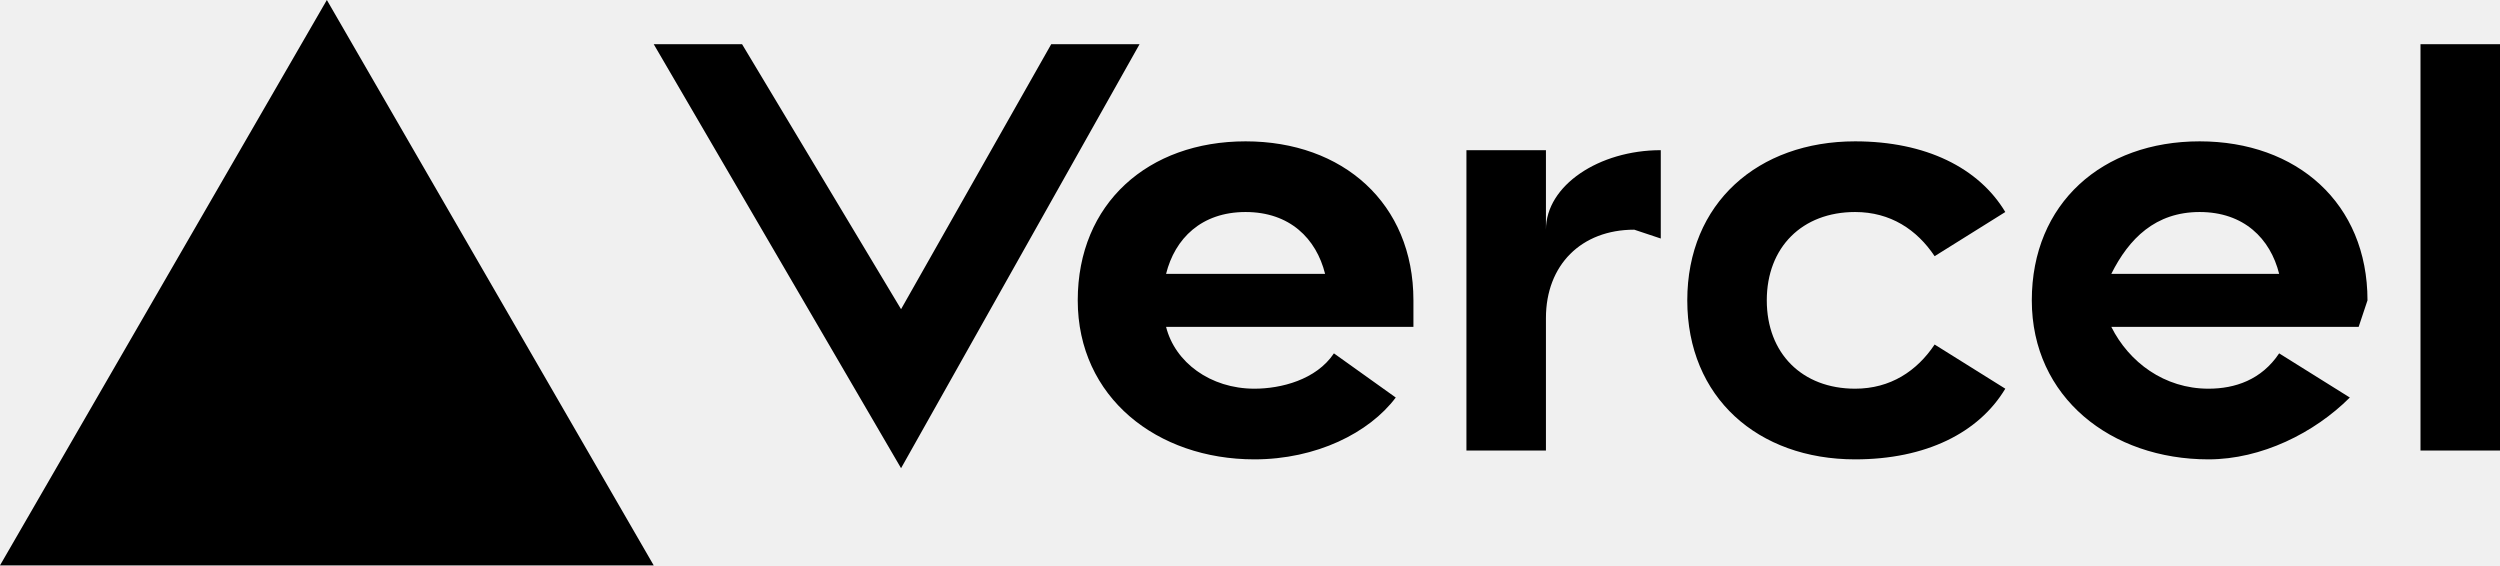
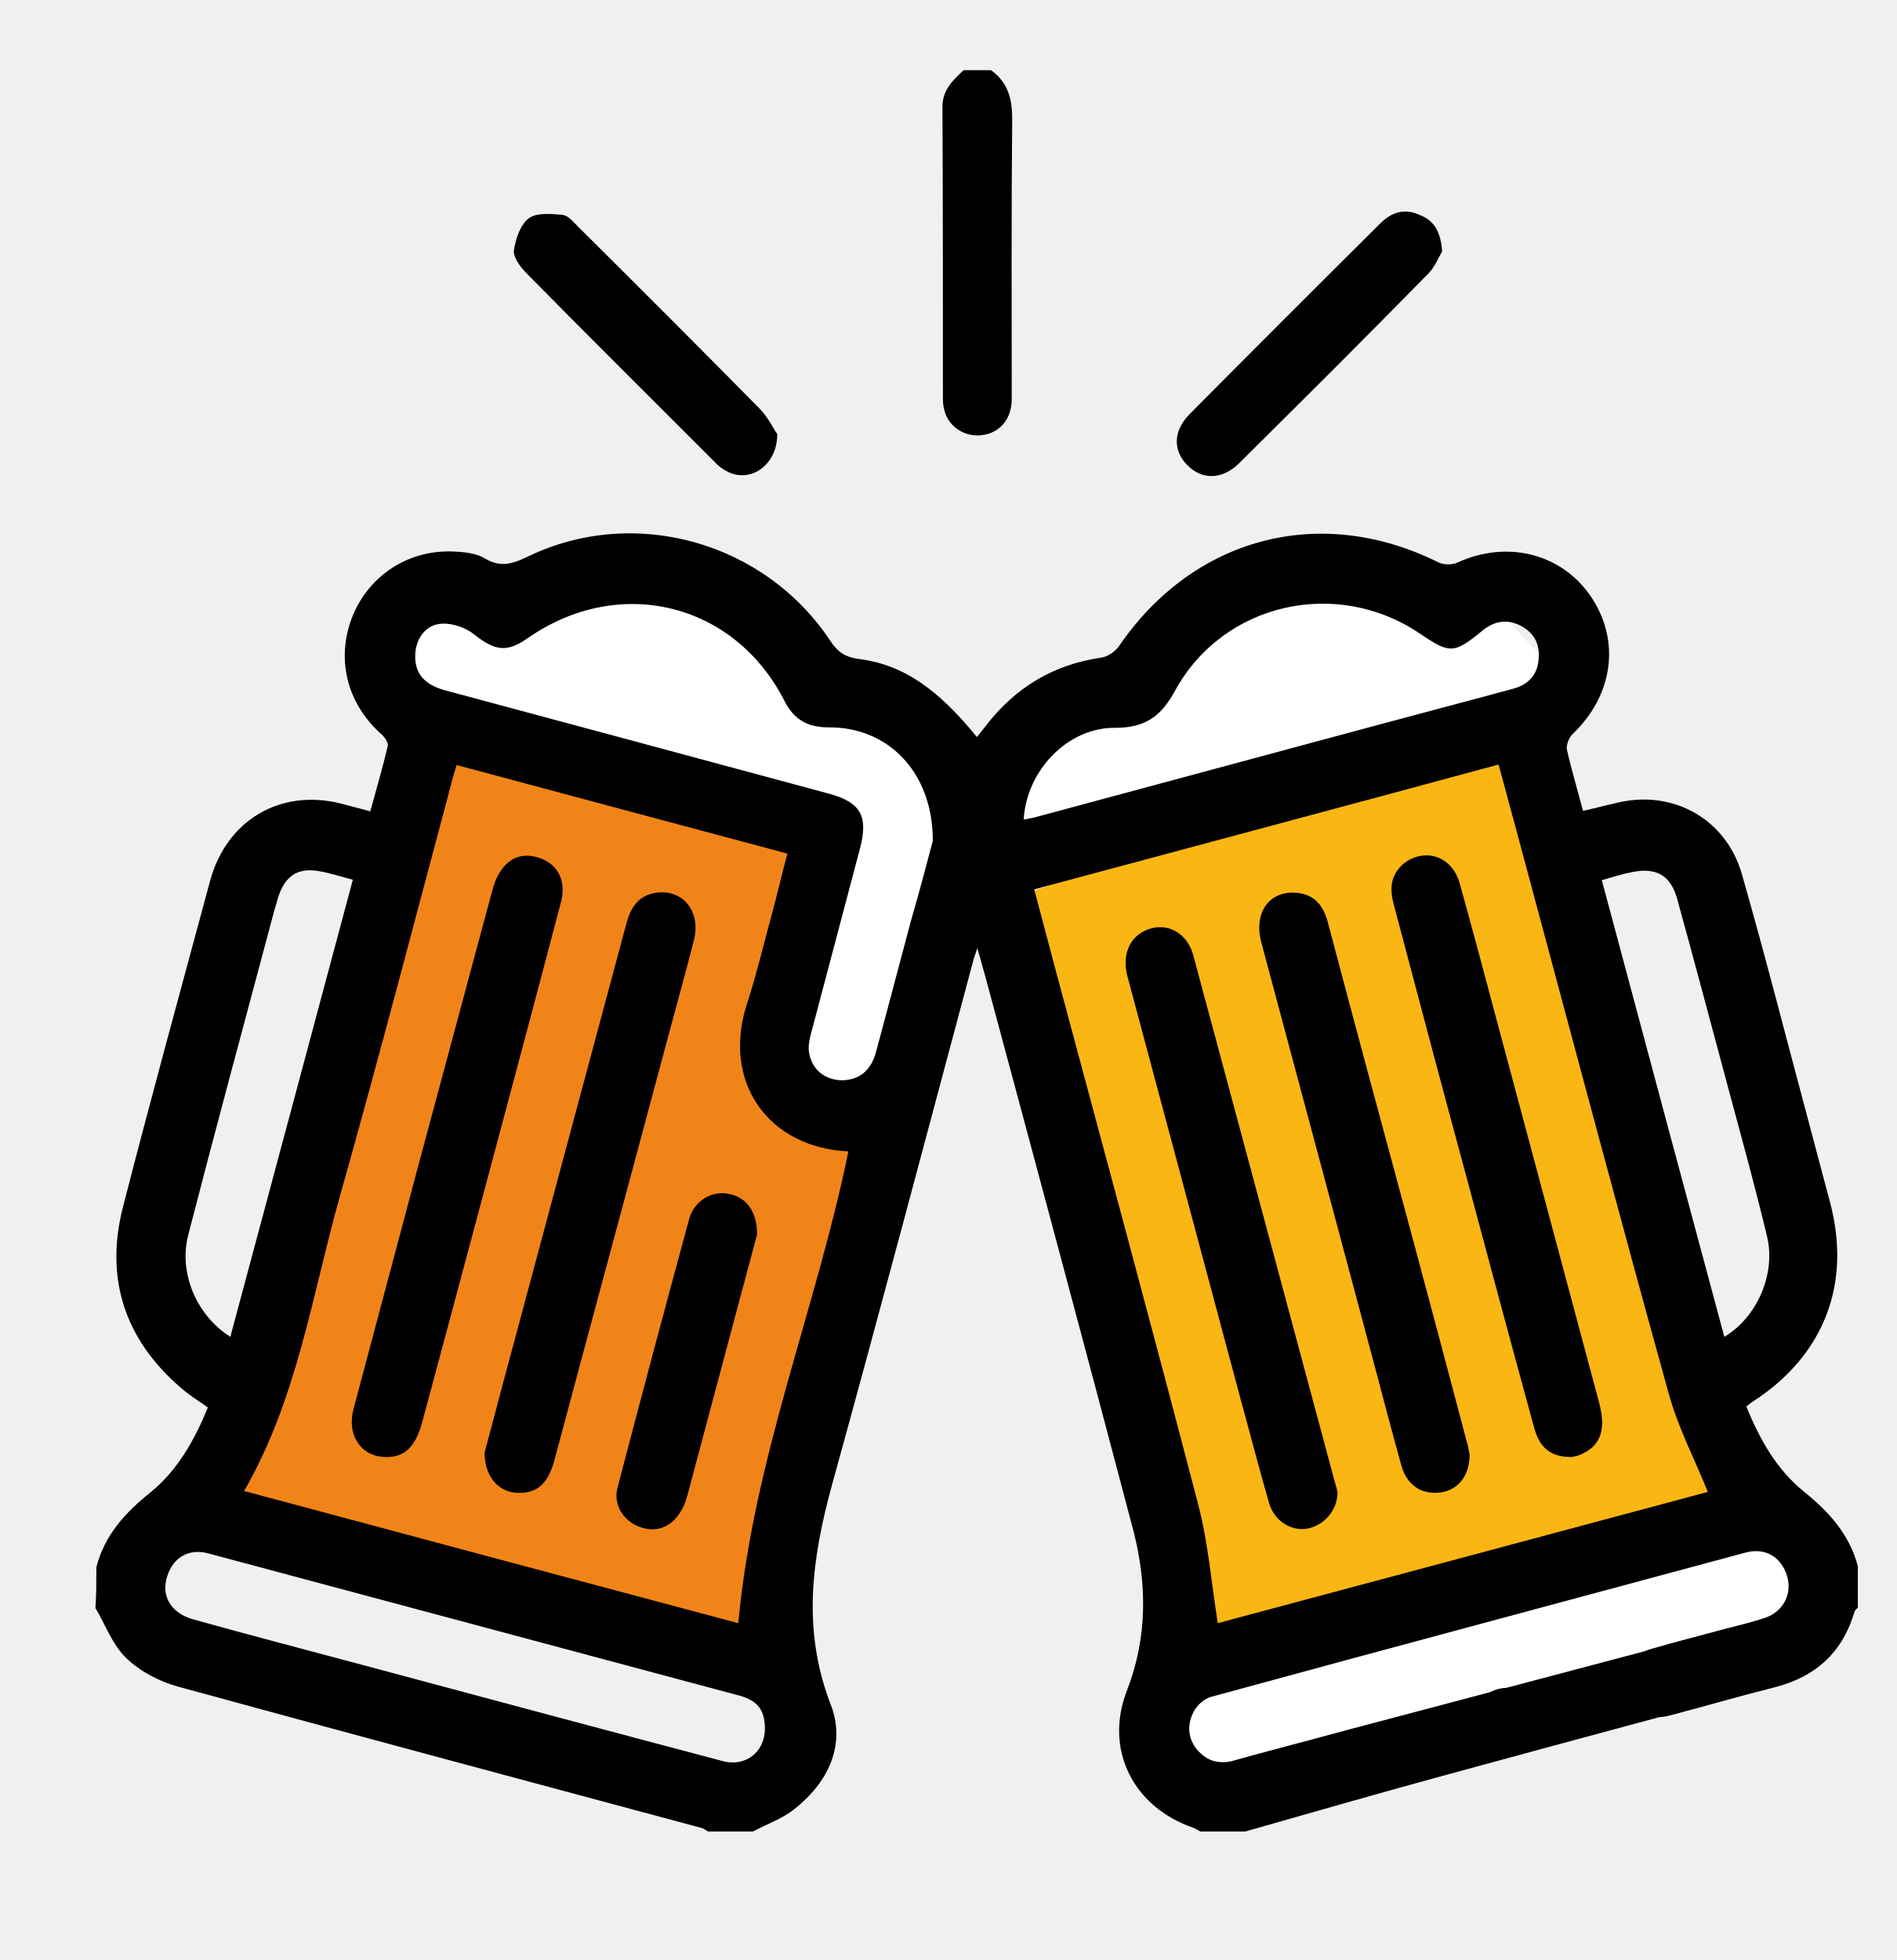
- <svg xmlns="http://www.w3.org/2000/svg" fill="none" viewBox="0 0 283 64">
-   <path fill="black" d="M141 16c-11 0-19 7-19 18s9 18 20 18c7 0 13-3 16-7l-7-5c-2 3-6 4-9 4-5 0-9-3-10-7h28v-3c0-11-8-18-19-18zm-9 15c1-4 4-7 9-7s8 3 9 7h-18zm117-15c-11 0-19 7-19 18s9 18 20 18c6 0 12-3 16-7l-8-5c-2 3-5 4-8 4-5 0-9-3-11-7h28l1-3c0-11-8-18-19-18zm-10 15c2-4 5-7 10-7s8 3 9 7h-19zm-39 3c0 6 4 10 10 10 4 0 7-2 9-5l8 5c-3 5-9 8-17 8-11 0-19-7-19-18s8-18 19-18c8 0 14 3 17 8l-8 5c-2-3-5-5-9-5-6 0-10 4-10 10zm83-29v46h-9V5h9zM37 0l37 64H0L37 0zm92 5-27 48L74 5h10l18 30 17-30h10zm59 12v10l-3-1c-6 0-10 4-10 10v15h-9V17h9v9c0-5 6-9 13-9z" />
+ <svg xmlns="http://www.w3.org/2000/svg" version="1.1" id="Layer_1" x="0px" y="0px" viewBox="0 0 413.4 427.1" style="enable-background:new 0 0 413.4 427.1;" xml:space="preserve">
+   <style type="text/css">
+ 	.st0{fill:#FFFFFF;}
+ 	.st1{fill:#F18419;}
+ 	.st2{fill:#FAB613;}
+ </style>
+   <path class="st0" d="M226,160.1c3.6-4,6.2-6.4,7.1-7.1c0.7-0.6,3.2-2.7,7.6-5.7c6.5-4.4,7.3-4,11.8-7.1c7.1-4.9,5.9-6.4,11.4-9.5  c4.3-2.3,8.2-3.2,13.3-4.3c2.8-0.6,6.1-1.3,10.4-1.4c5.7-0.2,10.1-0.3,14.7,1.9c4.4,2.1,4.5,4.3,8.5,5.2c1.7,0.4,3,0.3,9-0.9  c9.2-1.9,13.8-2.8,13.7-3.3c-0.1-0.6-5.4-1.5-6.6,0.5c-2.4,3.7,9.7,17.3,13.3,15.6c0.9-0.4,1.1-1.8,1.4-3.8c0.6-4.1-0.8-8.1-1.4-8  c-1.2,0.1,3.5,13.6-2.8,21.3c-3,3.6-5.7,2.8-24.1,6.6c-15,3.1-24.4,6-27.9,7.1c-6.3,2-5.4,2-12.3,4.3c-14.3,4.7-16.5,4.1-32.7,8.5  c-15.8,4.4-22,7.3-24.6,4.3c-1.7-1.9-0.8-5.2,0-8.5C217,170.3,220,166.9,226,160.1z" />
+   <path class="st0" d="M86.8,130.3c3.7-2.7,7,0.5,15.1,0c2.5-0.2,1.8-0.4,13.3-3.3c7.2-1.8,10.8-2.7,13.3-2.8  c2.7-0.2,6.5,0.4,14.2,1.4c9.8,1.4,11.4,2,12.3,2.4c1.8,0.8,4.5,2.9,9.9,7.1c6.5,5,8.5,7.1,9.5,8c3.6,3.8,2.7,3.8,5.2,6.2  c4.1,3.8,6.3,3.5,15.6,9c2.8,1.7,4.3,2.5,5.7,3.8c3.9,3.4,5.6,7.3,6.6,9.5c1.2,2.7,3.1,6.9,2.8,12.3c-0.2,3.2-1,5.9-2.4,9.9  c-0.9,2.8-1.7,4.7-2.4,6.2c-1.7,4.1-2.5,6.7-5.2,15.1c-8.3,26.1-9.7,29.5-9,29.8c0.8,0.4,4.1-4.2,3.3-5.2c-0.9-1.1-6.2,4.2-13.3,3.3  c-4.2-0.5-7-2.9-7.7-3.6c-5.5-5.1-4.7-13.1-4.6-13.9c0.4-3.5,1.6-3.7,2.8-9.9c0.6-3.1,0.8-5.7,0.9-7.1c0.3-4.9-0.3-5.3,0-10.4  c0.2-4.5,0.7-4.8,0.5-7.6c-0.1-1.6-0.4-4.3-1.9-7.1c-2.6-5-7.3-7-8.5-7.6c-2.6-1.1-3.7-0.8-9.5-1.4c-7-0.7-12.4-1.8-19.9-3.3  c-4-0.8-6-1.2-8.5-1.9c-11.6-3.1-11.9-5.6-24.1-9.5c-3.2-1-6.4-1.9-10.4-4.3c-1.4-0.8-4-2.4-6.6-5.2c-2.5-2.6-4.1-4.2-4.3-6.6  c-0.2-1.9,0.8-3.7,2.8-7.1C84.6,132.9,85.6,131.2,86.8,130.3z" />
+   <path class="st0" d="M257.1,387.6c21,23.1,109.7-30.5,131.9-32.7c1-0.1,5.2-0.4,6.2-2.8c0.7-1.8-0.9-3.7-5.8-10.5  c-5.5-7.7-5.8-8.8-7.6-9.5c-4-1.6-7.9,1.2-13.4,3.8c-5.6,2.7-4.3,1.1-29,7c-10.2,2.5-17.8,4.5-24.6,6.4c-21.7,5.9-18.8,5.8-29.4,8.4  c-21,5.2-27.7,4.2-31,9.9C251.3,372.9,252.1,382.2,257.1,387.6z" />
+   <g>
+     <path class="st1" d="M96.2,159C59.6,275.6,44,323.6,41.7,328.2c0,0.1-0.1,0.2-0.1,0.3c-1.1,8,106.9,27.1,124.4,32.1   c0.1,0,0.2,0,0.3,0.1c9.6,0.9,16.1-82.1,23.6-106.3c0.5-1.5,1.5-4.7,0-7.5c-2.8-5-10.8-2.2-16.1-7.5c-2.6-2.6-3.1-6-4-12.6   c-0.6-4.5-1.7-12.1,1.1-20.7c3.2-9.5,8.1-10.9,8-18.4c0-1,0-6.4-3.4-10.3c-5.4-6.3-16.1-5.4-19.5-5.2C145,172.8,127,170.8,96.2,159   z" />
+     <path class="st2" d="M222,195.2c30.8,116.5,42.8,164.7,42.6,169.1c0,0.1,0,0.2,0.1,0.3c2,4.4,52.8-14.6,111.9-38.4   c-11.8-54.9-19.6-79.9-24.7-92.5c-3.1-7.6-8.1-18.1-11-33.8c-1.2-6.4-2.8-12.7-3.9-19.1c0,0-2.1-11.8-7-19.9   c-0.1-0.2-0.2-0.4-0.3-0.5c-1-1.5-3.7-5.1-8.5-6.3c-8.6-2.1-22.3,7.4-22.3,7.4C288.7,169,268.1,179.9,222,195.2z" />
+     <path d="M21,341.5c1.8-7,6.3-11.9,11.8-16.3c5.9-4.8,9.6-11.4,12.5-18.5c-2.1-1.5-4.1-2.7-5.9-4.3c-12.2-10.5-16.6-23.8-12.6-39.4   c6.1-23.7,12.6-47.4,19-71.1c3.6-13.2,15.3-20.1,28.5-16.8c2,0.5,4.1,1.1,6.4,1.7c1.3-4.8,2.7-9.5,3.8-14.2   c0.2-0.8-0.8-2.2-1.7-2.9c-7.4-6.8-9.6-16.5-5.9-25.6c3.7-8.9,12.4-14.5,22.3-13.9c2.2,0.1,4.7,0.4,6.5,1.5   c3.5,2.1,6.2,1.1,9.5-0.5c23.2-11.1,51.5-3.1,65.8,18.5c1.6,2.4,3.2,3.5,6.2,3.9c9.5,1.2,17.1,6.4,25.7,17c0.7-0.9,1.4-1.7,2-2.5   c6.4-8.3,14.7-13.3,25.1-14.8c1.4-0.2,3-1.3,3.8-2.4c16.3-23.9,44-31.2,69.8-18.3c1.1,0.5,2.9,0.5,4,0c10.9-5,22.8-2,29.2,7.5   c6.4,9.6,4.8,21.4-4.1,29.9c-0.8,0.8-1.4,2.4-1.2,3.4c1,4.4,2.3,8.7,3.5,13.3c2.7-0.6,5.3-1.3,8-1.9c11.9-2.6,23.2,3.8,26.6,15.6   c5.2,18.1,9.8,36.3,14.7,54.5c1.5,5.8,3.1,11.6,4.6,17.3c4.6,17.7-1.4,33.1-16.7,43.1c-0.5,0.3-1,0.7-1.6,1.2   c2.9,7.1,6.5,13.6,12.5,18.5c5.5,4.4,10,9.4,11.8,16.3c0,3,0,6,0,9c-0.2,0.3-0.6,0.5-0.7,0.8c-2.6,9-8.5,14.3-17.5,16.6   c-7.6,1.9-15.1,4.1-22.7,6.1c-4.9,1.3-9-0.7-10.1-5c-1.2-4.4,1.1-8.1,6-9.5c5.5-1.6,11.1-3,16.6-4.5c2.8-0.7,5.6-1.4,8.3-2.3   c3.9-1.4,5.8-5.2,4.7-9c-1.3-4.3-4.8-6.3-9-5.2c-38.9,10.5-77.9,20.9-116.7,31.5c-1.4,0.4-2.9,1.8-3.6,3.1   c-1.5,2.8-1.4,5.8,0.7,8.4c1,1.1,2.1,1.9,3.2,2.3c2.3,0.8,4.4,0.2,5.3-0.1c3.8-1.1,12.7-3.4,24.5-6.6c22.2-5.9,44.3-11.7,66.5-17.6   c-2.6,0.7-3.3,1.7-3.5,2.3c-1.3,4,10.1,10.7,10.6,11c-2.6,0.7-53.6,14.4-69.4,18.9c-1.6,0.5-3.2,0.9-3.2,0.9   c-7.8,2.2-15.7,4.5-23.5,6.7c-3.2,0-6.5,0-9.8,0c-0.5-0.3-1-0.6-1.5-0.8c-13.1-4.5-19.5-17-14.5-29.9c4.5-11.6,4.4-23.2,1.4-34.9   c-10.6-40.2-21.4-80.4-32.2-120.5c-0.5-1.8-1-3.6-1.8-6.4c-0.5,1.6-0.7,2-0.8,2.4c-10.2,38.1-20.3,76.3-30.8,114.3   c-4.4,16-6.7,31.6-0.4,48c3.5,8.9-0.5,17.2-8.1,23.1c-2.6,2-5.8,3.1-8.8,4.7c-3.2,0-6.5,0-9.8,0c-0.5-0.3-1-0.7-1.5-0.8   c-38-10.2-76.1-20.4-114.1-30.8c-4-1.1-8.2-3.3-11.2-6.2c-3-2.9-4.5-7.2-6.7-10.9C21,347.5,21,344.5,21,341.5z M225.4,193.8   c1.5,5.8,3,11.2,4.4,16.6c10.5,39.1,21.1,78.2,31.3,117.3c2.2,8.4,2.9,17.1,4.3,26c35.5-9.5,71.4-19.1,106.8-28.6   c-2.9-7.2-6.4-13.9-8.4-21c-10-36-19.6-72.1-29.3-108.2c-2.6-9.7-5.2-19.4-7.9-29.3C292.7,175.8,259.2,184.7,225.4,193.8z    M99.5,166.7c-0.2,0.8-0.4,1.4-0.6,2c-8.2,30.7-16.2,61.4-24.8,91.9c-6.1,21.6-9.3,44.2-20.9,64.3c36.1,9.7,72.1,19.3,107.7,28.8   c3.3-35.8,17-68.6,24-102.8c-17.4-0.8-27.8-15.1-22-32.5c1.9-5.9,3.4-12,5-18c1.3-4.7,2.4-9.5,3.7-14.4   C147.2,179.5,123.4,173.1,99.5,166.7z M203.3,183.2c0-15-9.8-24.8-22.7-24.7c-4.5,0-7.5-1.6-9.6-5.7c-10.9-21.5-36-27.6-55.9-13.8   c-4.7,3.3-7.2,2.8-11.7-0.7c-1.8-1.5-4.7-2.5-7-2.4c-3.5,0.1-5.7,3.1-5.9,6.6c-0.2,4.1,1.8,6.6,6.4,7.9c27.9,7.5,55.8,15,83.6,22.5   c7.1,1.9,8.8,4.9,6.9,12.1c-3.6,13.6-7.2,27.2-10.8,40.8c-0.3,1.3-0.5,2.7-0.2,4c0.8,3.5,3.5,5.5,7,5.6c3.7,0,6.4-2,7.5-6.1   c2.6-9.6,5.1-19.2,7.7-28.9C200.5,193.9,202.2,187.4,203.3,183.2z M223.1,178.6c1.1-0.2,2.2-0.4,3.2-0.7   c24.5-6.6,49-13.2,73.5-19.8c10-2.7,20-5.3,29.9-8c3.1-0.8,5.3-2.8,5.6-6.2c0.4-3.3-0.8-5.9-3.8-7.5s-5.8-1.1-8.4,1   c-6.2,5.1-7.1,5.1-13.6,0.7c-18.1-12.3-42.9-6.8-53.4,12.4c-3.1,5.7-6.6,8.1-13.1,8.1C232.7,158.5,223.7,167.9,223.1,178.6z    M166.7,376.7c0-4.1-1.6-6.1-5.5-7.2c-38.6-10.3-77.2-20.7-115.8-31c-4.1-1.1-7.5,0.7-8.9,4.8c-1.5,4.3,0.6,8.2,5.7,9.6   c12.2,3.4,24.5,6.6,36.8,9.9c26.1,7,52.2,14,78.3,20.9C162.4,385.2,166.7,381.8,166.7,376.7z M50.2,291.3   c8.9-33.2,17.8-66.3,26.7-99.6c-2.7-0.7-4.8-1.4-7-1.8c-4.9-1-7.8,0.9-9.3,5.7c-0.6,2-1.2,4.1-1.7,6.1c-6,22.5-12.1,45-17.9,67.5   C38.9,277.5,42.9,286.7,50.2,291.3z M349.1,191.8c8.9,33.3,17.8,66.4,26.7,99.5c7.1-4.2,11.3-13.7,9.3-21.9   c-2.6-10.9-5.6-21.7-8.5-32.5c-3.7-13.7-7.3-27.4-11.1-41.1c-1.4-5-4.5-6.8-9.6-5.8C353.7,190.4,351.5,191.1,349.1,191.8z" />
+     <path d="M216,15.3c3.6,2.6,4.6,6.1,4.6,10.6c-0.2,20.4-0.1,40.7-0.1,61.1c0,4-2.3,7-5.8,7.7c-3.6,0.8-7.2-1-8.6-4.4   c-0.4-1-0.6-2.2-0.6-3.3c0-21.2,0-42.5-0.1-63.7c0-3.8,2.3-5.8,4.6-8C212,15.3,214,15.3,216,15.3z" />
+     <path d="M169.4,94.6c0,6.7-5.7,10.6-10.6,8.3c-1.1-0.5-2.2-1.3-3-2.2c-13.8-13.8-27.6-27.5-41.3-41.4c-1.2-1.3-2.7-3.3-2.5-4.8   c0.4-2.5,1.4-5.5,3.2-6.9c1.7-1.3,4.8-1,7.3-0.8c1.3,0.1,2.5,1.6,3.5,2.6c13.3,13.2,26.6,26.5,39.7,39.8   C167.5,91.1,168.6,93.5,169.4,94.6z" />
+     <path d="M314.3,54.8c-0.7,1.1-1.5,3.3-3,4.8C297.7,73.5,283.9,87.2,270,101c-3.7,3.6-8.1,3.6-11.3,0.3c-3.1-3.2-3-7.4,0.5-11   c13.8-13.9,27.7-27.8,41.6-41.6c2.4-2.4,5.2-3.4,8.5-1.9C312.5,48,314,50.4,314.3,54.8z" />
+     <path d="M336,375.4c-0.1,4.3-3.4,7.5-7.7,7.4c-4.3-0.1-7.4-3.5-7.3-7.8c0.1-4.1,3.4-7.2,7.5-7.2C332.8,367.8,336,371.1,336,375.4z" />
+     <path d="M342.5,317.5c-4.6,0-7-2-8.2-6.6c-5-18.2-9.9-36.5-14.8-54.8c-5.2-19.2-10.3-38.4-15.4-57.7c-0.5-1.8-1-3.7-0.8-5.5   c0.4-3.6,3.6-6.3,7.2-6.5c3.4-0.2,6.5,2.1,7.6,6c2.7,9.7,5.3,19.4,7.9,29.2c7.5,28,15,56,22.5,84c1.5,5.6,0.5,9.1-3.3,11   C344.3,317.2,343,317.4,342.5,317.5z" />
+     <path d="M291.5,325.2c0,3.9-2.9,7.2-6.6,7.9c-3.5,0.6-7.1-1.6-8.3-5.5c-2.2-7.6-4.2-15.4-6.3-23c-8.2-30.6-16.4-61.3-24.6-91.9   c-1.3-5.1,0.8-9.2,5.2-10.4c4-1.1,8,1.3,9.2,6c10.3,38.2,20.5,76.4,30.8,114.6C291.2,323.8,291.4,324.6,291.5,325.2z" />
+     <path d="M320.3,317.1c-0.1,4.6-2.5,7.5-6.2,8.1c-4.2,0.6-7.5-1.5-8.7-5.9c-2-7.2-3.9-14.4-5.8-21.6c-8.2-30.8-16.5-61.6-24.7-92.3   c-1.8-6.7,1.9-11.6,8.1-10.8c3.9,0.5,5.6,3.2,6.5,6.8c5.9,22.3,11.9,44.5,17.9,66.7c4.1,15.3,8.2,30.6,12.2,45.8   C320,315.2,320.2,316.5,320.3,317.1z" />
+     <path d="M84,317.5c-5.3-0.1-8.4-4.7-7-10.3c4.9-18.4,9.8-36.8,14.7-55.2c5.2-19.3,10.4-38.7,15.6-58c1.5-5.7,5-8.4,9.4-7.3   c4.6,1.1,6.8,4.9,5.6,9.7c-5.3,20.2-10.7,40.4-16.1,60.6c-4.7,17.6-9.4,35.1-14.1,52.6C90.6,315.3,88.2,317.6,84,317.5z" />
+     <path d="M105.6,316.6c1.1-4.1,2.5-9.4,3.9-14.7c9-33.5,18-67.1,27-100.6c0.9-3.4,2.5-6,6.1-6.7c6.1-1.1,10.3,3.9,8.6,10.4   c-1.8,7.1-3.8,14.2-5.7,21.3c-8.2,30.7-16.5,61.3-24.7,92c-1.3,4.7-3.4,6.8-7.1,7C109.2,325.6,105.7,322.4,105.6,316.6z" />
+     <path d="M165,269c-1.3,4.8-2.9,10.8-4.5,16.8c-3.6,13.4-7.1,26.7-10.7,40.1c-1.6,6-5.9,8.7-10.7,6.7c-3.4-1.4-5.5-4.9-4.5-8.5   c5.1-19.5,10.3-39,15.6-58.5c1.1-3.9,4.8-6.1,8.3-5.5C162.5,260.7,165,263.8,165,269z" />
+   </g>
</svg>
